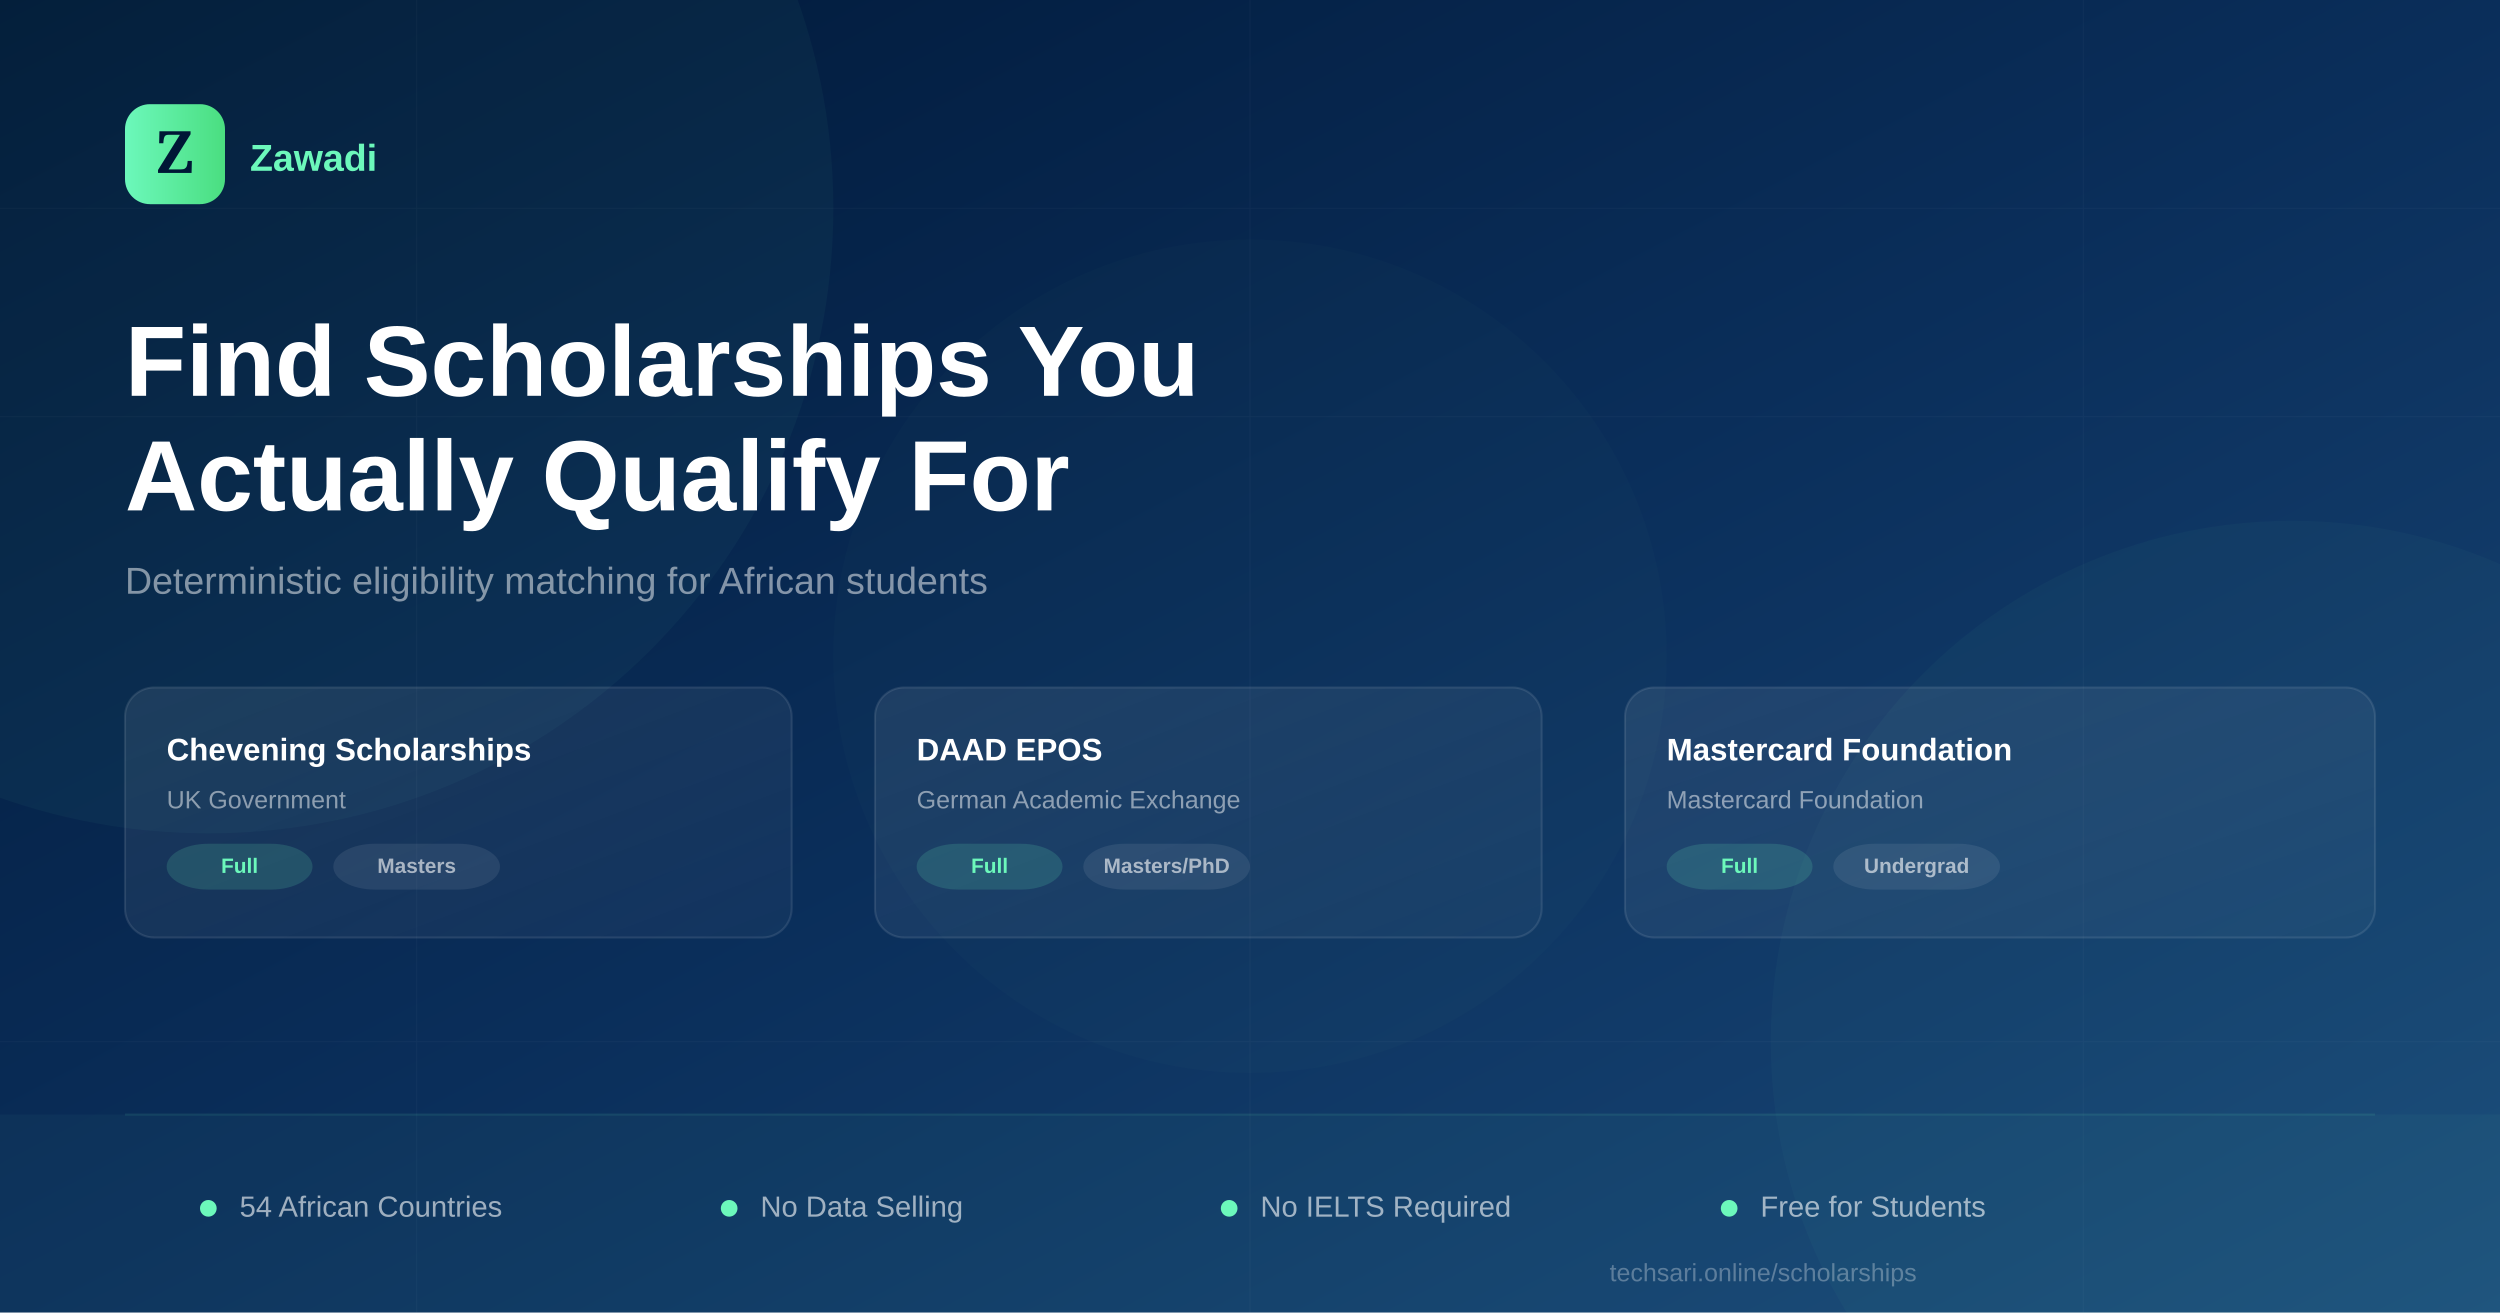
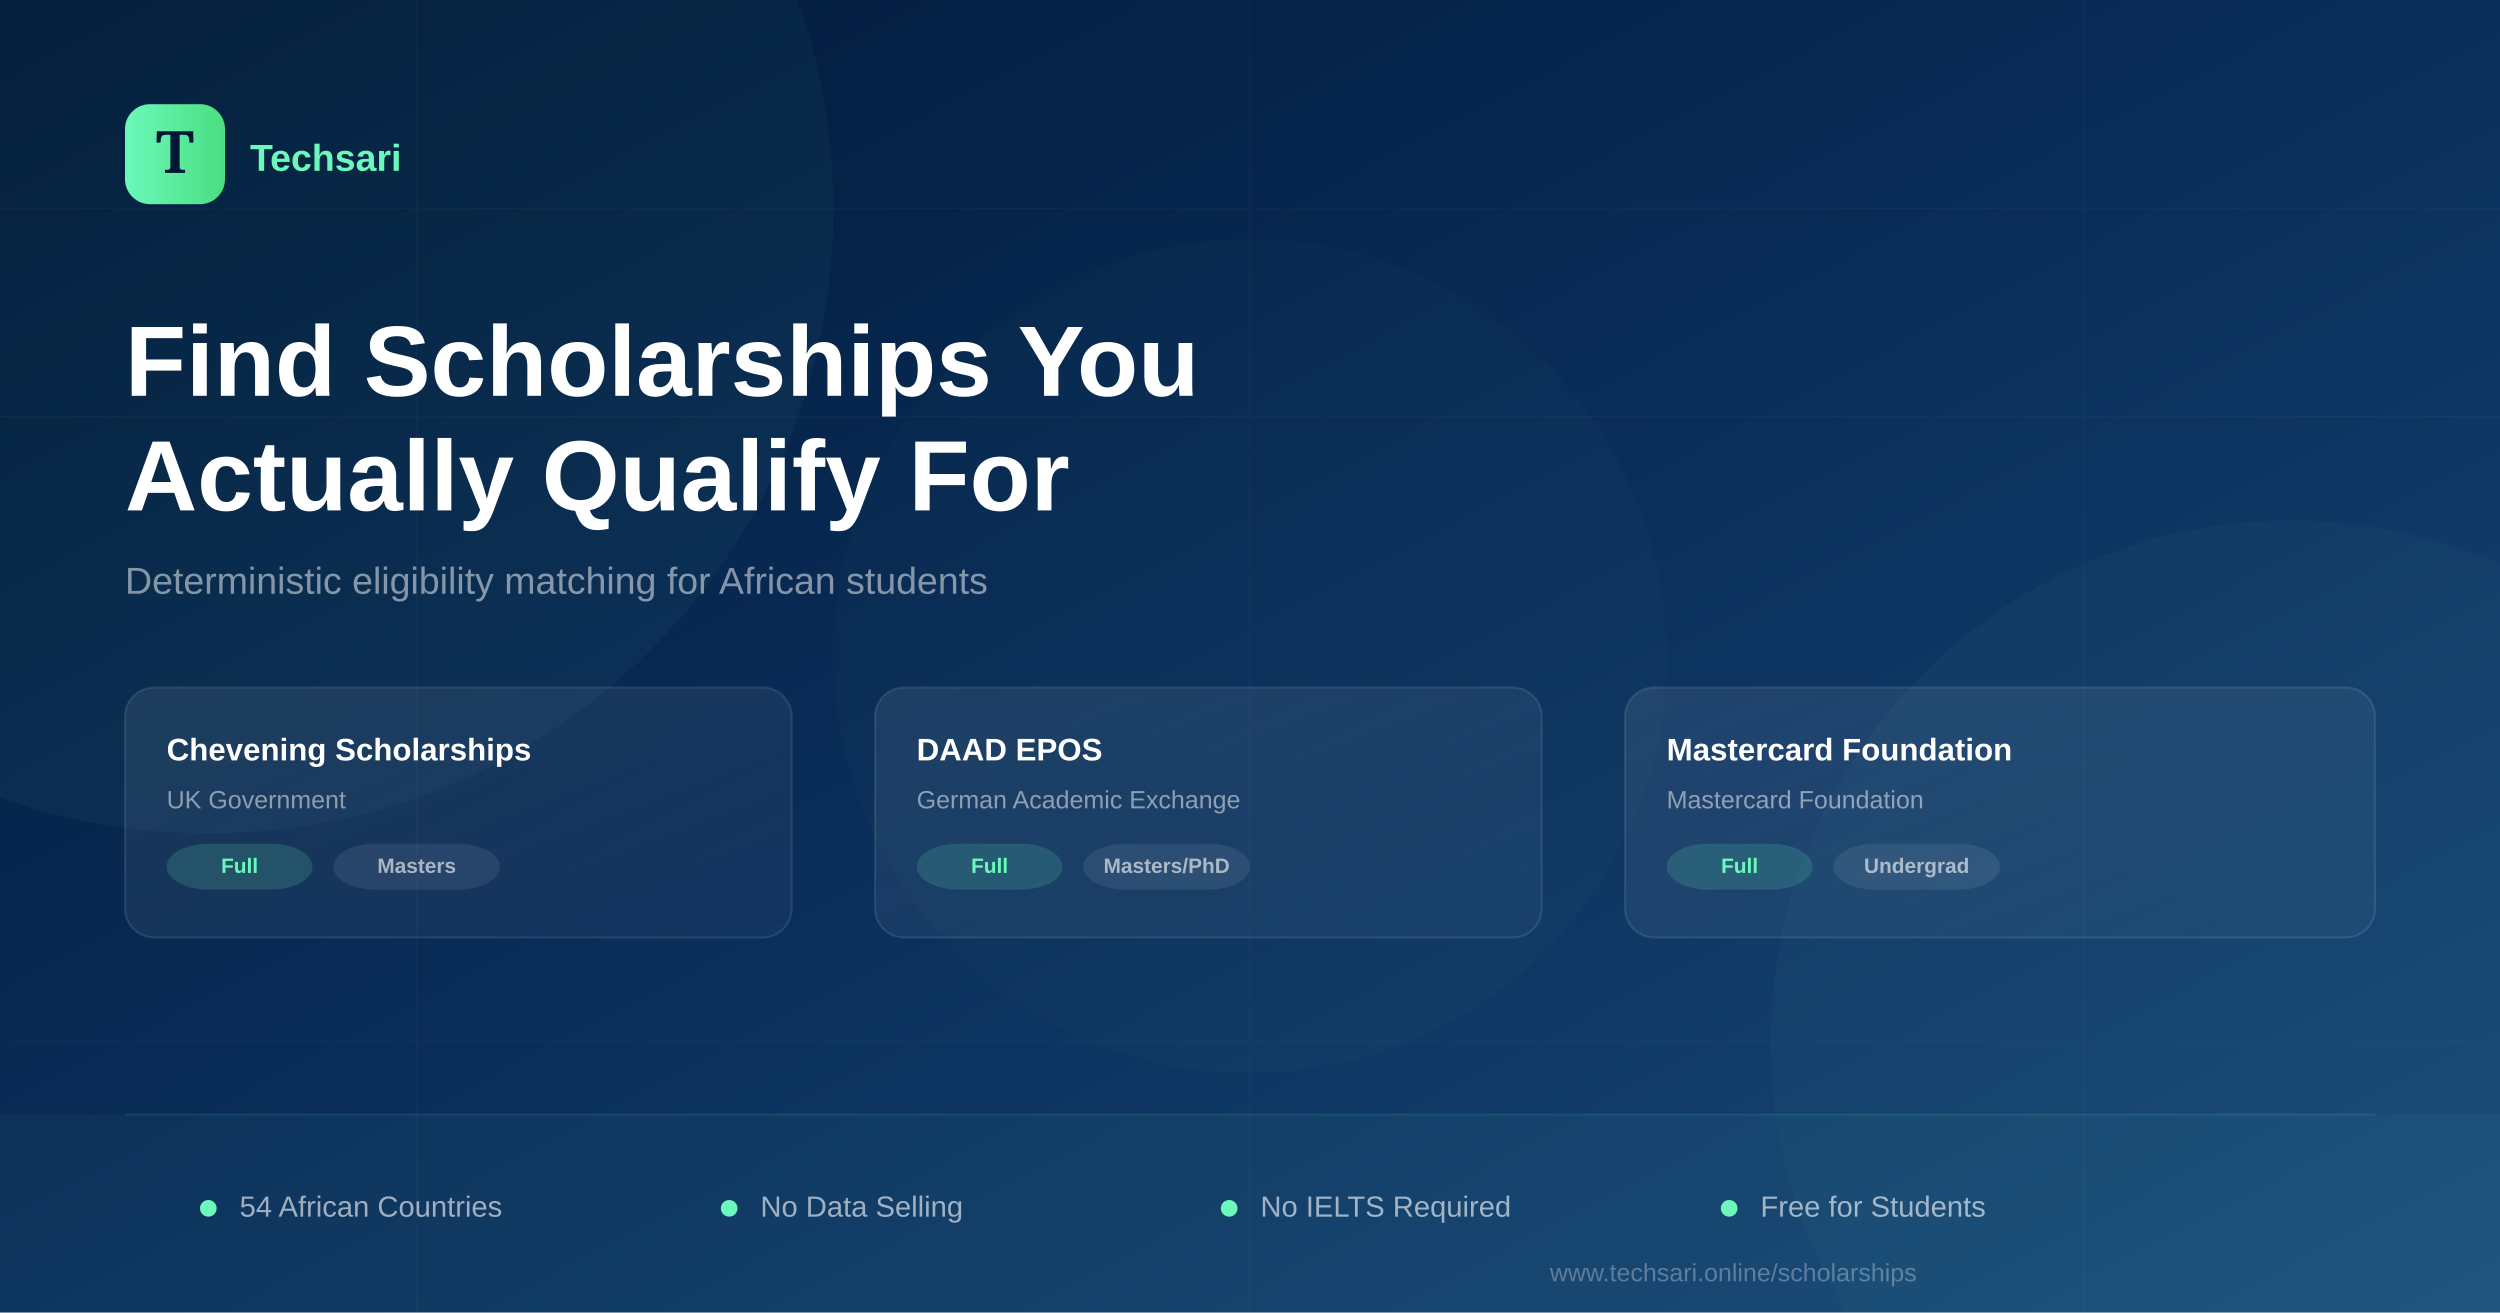
<svg xmlns="http://www.w3.org/2000/svg" width="1200" height="630" viewBox="0 0 1200 630">
  <defs>
    <linearGradient id="bg" x1="0%" y1="0%" x2="100%" y2="100%">
      <stop offset="0%" style="stop-color:#001736" />
      <stop offset="50%" style="stop-color:#0a2e5a" />
      <stop offset="100%" style="stop-color:#1a4a7a" />
    </linearGradient>
    <linearGradient id="cardGrad" x1="0%" y1="0%" x2="100%" y2="100%">
      <stop offset="0%" style="stop-color:rgba(255,255,255,0.08)" />
      <stop offset="100%" style="stop-color:rgba(255,255,255,0.03)" />
    </linearGradient>
    <linearGradient id="accent" x1="0%" y1="0%" x2="100%" y2="0%">
      <stop offset="0%" style="stop-color:#6cf8bb" />
      <stop offset="100%" style="stop-color:#4ade80" />
    </linearGradient>
  </defs>
  <rect width="1200" height="630" fill="url(#bg)" rx="0" />
  <circle cx="100" cy="100" r="300" fill="rgba(108,248,187,0.04)" />
  <circle cx="1100" cy="500" r="250" fill="rgba(108,248,187,0.03)" />
  <circle cx="600" cy="315" r="200" fill="rgba(108,248,187,0.02)" />
  <g opacity="0.03">
    <line x1="0" y1="100" x2="1200" y2="100" stroke="white" stroke-width="0.5" />
    <line x1="0" y1="200" x2="1200" y2="200" stroke="white" stroke-width="0.5" />
    <line x1="0" y1="500" x2="1200" y2="500" stroke="white" stroke-width="0.5" />
    <line x1="200" y1="0" x2="200" y2="630" stroke="white" stroke-width="0.5" />
    <line x1="600" y1="0" x2="600" y2="630" stroke="white" stroke-width="0.5" />
    <line x1="1000" y1="0" x2="1000" y2="630" stroke="white" stroke-width="0.5" />
  </g>
  <g transform="translate(60, 50)">
    <rect width="48" height="48" rx="12" fill="url(#accent)" />
-     <text x="24" y="33" font-family="Georgia, serif" font-size="28" font-weight="bold" fill="#001736" text-anchor="middle">Z</text>
-     <text x="60" y="32" font-family="Arial, sans-serif" font-size="18" font-weight="bold" fill="#6cf8bb">Zawadi</text>
+     <text x="24" y="33" font-family="Georgia, serif" font-size="28" font-weight="bold" fill="#001736" text-anchor="middle">T</text>
+     <text x="60" y="32" font-family="Arial, sans-serif" font-size="18" font-weight="bold" fill="#6cf8bb">Techsari</text>
  </g>
  <text x="60" y="190" font-family="Arial, sans-serif" font-size="48" font-weight="bold" fill="white">
    Find Scholarships You
  </text>
  <text x="60" y="245" font-family="Arial, sans-serif" font-size="48" font-weight="bold" fill="white">
    Actually Qualify For
  </text>
  <text x="60" y="285" font-family="Arial, sans-serif" font-size="18" fill="rgba(255,255,255,0.5)">
    Deterministic eligibility matching for African students
  </text>
  <g transform="translate(60, 330)">
    <rect width="320" height="120" rx="14" fill="url(#cardGrad)" stroke="rgba(255,255,255,0.1)" stroke-width="1" />
    <text x="20" y="35" font-family="Arial, sans-serif" font-size="15" font-weight="bold" fill="white">Chevening Scholarships</text>
    <text x="20" y="58" font-family="Arial, sans-serif" font-size="12" fill="rgba(255,255,255,0.5)">UK Government</text>
    <rect x="20" y="75" width="70" height="22" rx="20" fill="rgba(108,248,187,0.15)" />
    <text x="55" y="89" font-family="Arial, sans-serif" font-size="10" font-weight="bold" fill="#6cf8bb" text-anchor="middle">Full</text>
    <rect x="100" y="75" width="80" height="22" rx="20" fill="rgba(255,255,255,0.08)" />
    <text x="140" y="89" font-family="Arial, sans-serif" font-size="10" font-weight="bold" fill="rgba(255,255,255,0.6)" text-anchor="middle">Masters</text>
  </g>
  <g transform="translate(420, 330)">
    <rect width="320" height="120" rx="14" fill="url(#cardGrad)" stroke="rgba(255,255,255,0.1)" stroke-width="1" />
    <text x="20" y="35" font-family="Arial, sans-serif" font-size="15" font-weight="bold" fill="white">DAAD EPOS</text>
    <text x="20" y="58" font-family="Arial, sans-serif" font-size="12" fill="rgba(255,255,255,0.5)">German Academic Exchange</text>
    <rect x="20" y="75" width="70" height="22" rx="20" fill="rgba(108,248,187,0.15)" />
    <text x="55" y="89" font-family="Arial, sans-serif" font-size="10" font-weight="bold" fill="#6cf8bb" text-anchor="middle">Full</text>
    <rect x="100" y="75" width="80" height="22" rx="20" fill="rgba(255,255,255,0.08)" />
    <text x="140" y="89" font-family="Arial, sans-serif" font-size="10" font-weight="bold" fill="rgba(255,255,255,0.6)" text-anchor="middle">Masters/PhD</text>
  </g>
  <g transform="translate(780, 330)">
    <rect width="360" height="120" rx="14" fill="url(#cardGrad)" stroke="rgba(255,255,255,0.1)" stroke-width="1" />
    <text x="20" y="35" font-family="Arial, sans-serif" font-size="15" font-weight="bold" fill="white">Mastercard Foundation</text>
    <text x="20" y="58" font-family="Arial, sans-serif" font-size="12" fill="rgba(255,255,255,0.5)">Mastercard Foundation</text>
    <rect x="20" y="75" width="70" height="22" rx="20" fill="rgba(108,248,187,0.15)" />
    <text x="55" y="89" font-family="Arial, sans-serif" font-size="10" font-weight="bold" fill="#6cf8bb" text-anchor="middle">Full</text>
    <rect x="100" y="75" width="80" height="22" rx="20" fill="rgba(255,255,255,0.08)" />
    <text x="140" y="89" font-family="Arial, sans-serif" font-size="10" font-weight="bold" fill="rgba(255,255,255,0.6)" text-anchor="middle">Undergrad</text>
  </g>
  <rect x="0" y="535" width="1200" height="95" fill="rgba(108,248,187,0.04)" />
  <line x1="60" y1="535" x2="1140" y2="535" stroke="rgba(108,248,187,0.1)" stroke-width="1" />
  <circle cx="100" cy="580" r="4" fill="#6cf8bb" />
  <text x="115" y="584" font-family="Arial, sans-serif" font-size="14" fill="rgba(255,255,255,0.6)">54 African Countries</text>
  <circle cx="350" cy="580" r="4" fill="#6cf8bb" />
  <text x="365" y="584" font-family="Arial, sans-serif" font-size="14" fill="rgba(255,255,255,0.6)">No Data Selling</text>
  <circle cx="590" cy="580" r="4" fill="#6cf8bb" />
  <text x="605" y="584" font-family="Arial, sans-serif" font-size="14" fill="rgba(255,255,255,0.6)">No IELTS Required</text>
  <circle cx="830" cy="580" r="4" fill="#6cf8bb" />
  <text x="845" y="584" font-family="Arial, sans-serif" font-size="14" fill="rgba(255,255,255,0.6)">Free for Students</text>
-   <text x="920" y="615" font-family="Arial, sans-serif" font-size="12" fill="rgba(255,255,255,0.3)" text-anchor="end">techsari.online/scholarships</text>
+   <text x="920" y="615" font-family="Arial, sans-serif" font-size="12" fill="rgba(255,255,255,0.3)" text-anchor="end">www.techsari.online/scholarships</text>
</svg>
